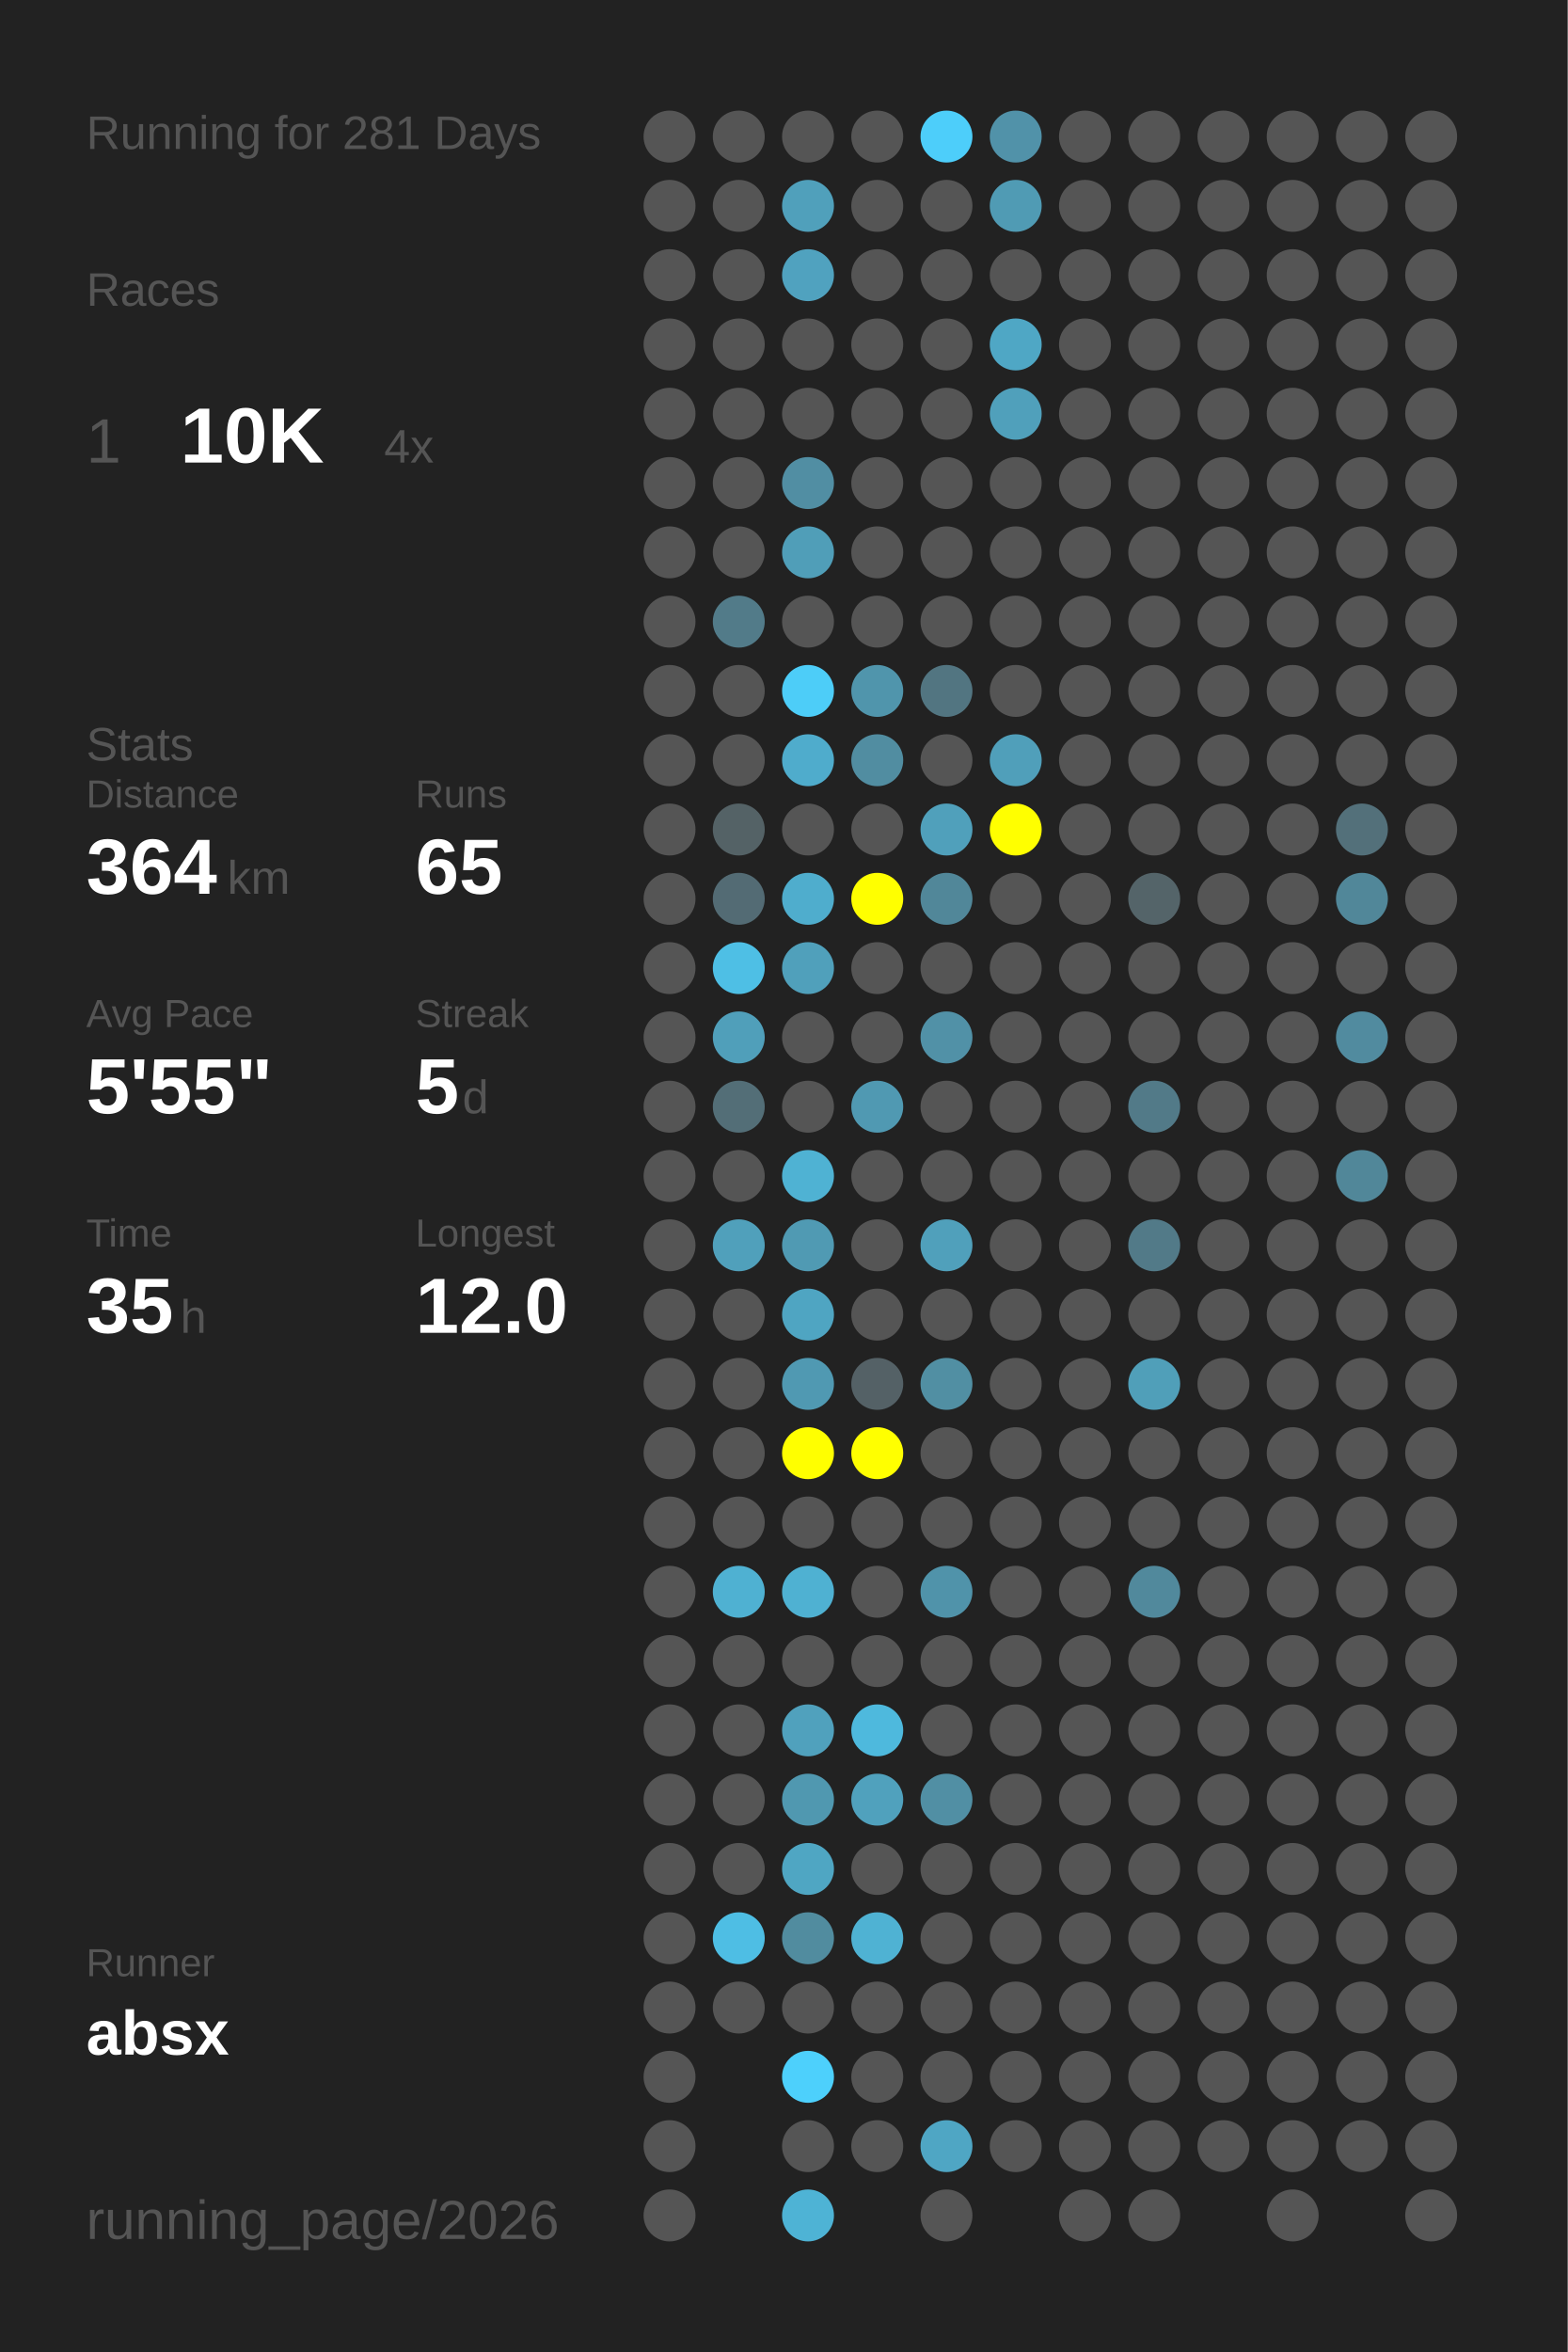
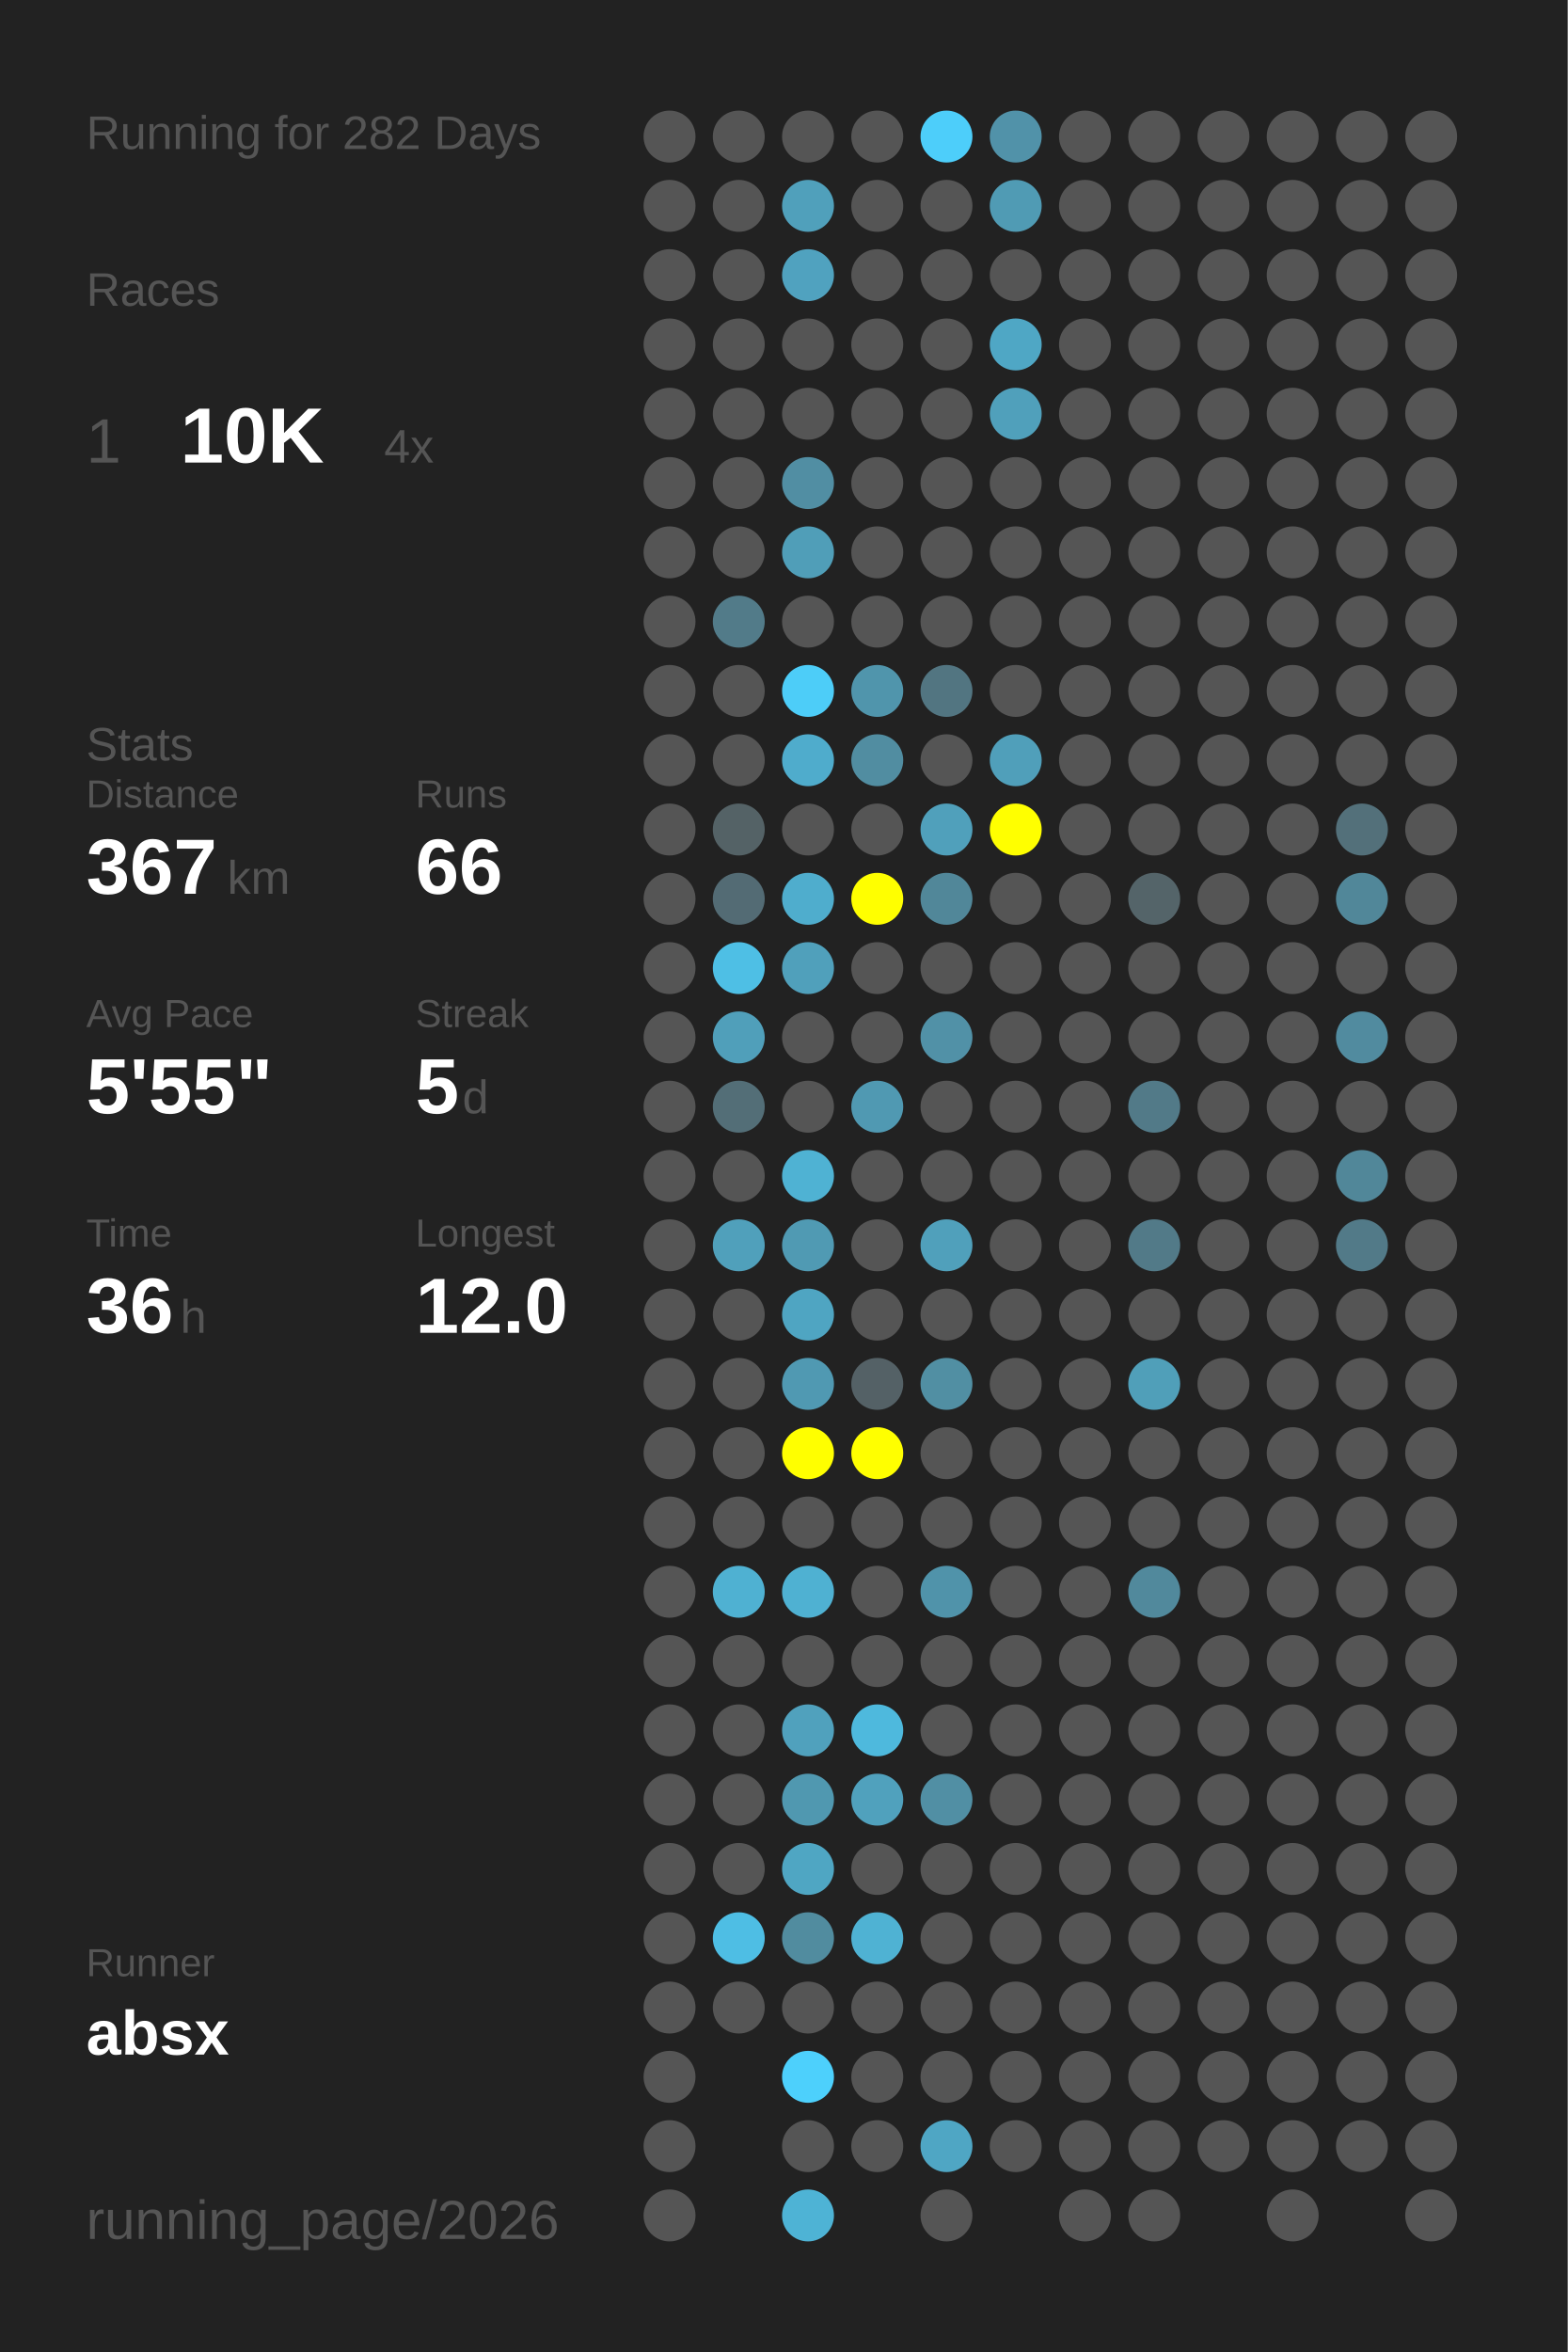
<svg xmlns="http://www.w3.org/2000/svg" baseProfile="full" height="300mm" version="1.1" viewBox="0,0,200,300" width="200mm">
  <defs />
  <rect fill="#222222" height="300" width="200" x="0" y="0" />
-   <text fill="#555555" style="font-size:6px; font-family:Arial;" x="11" y="19">Running for 281 Days</text>
+   <text fill="#555555" style="font-size:6px; font-family:Arial;" x="11" y="19">Running for 282 Days</text>
  <text fill="#555555" style="font-size:6px; font-family:Arial;" x="11" y="39">Races</text>
  <text fill="#555555" style="font-size:8px; font-family:Arial;" x="11" y="59">1</text>
  <text fill="#FFFFFF" style="font-size:10px; font-family:Arial; font-weight:bold;" x="23" y="59">10K</text>
  <text fill="#555555" style="font-size:6px; font-family:Arial;" x="49" y="59">4x</text>
  <text fill="#555555" style="font-size:6px; font-family:Arial;" x="11" y="97">Stats</text>
  <text fill="#555555" style="font-size:5px; font-family:Arial;" x="11" y="103">Distance</text>
-   <text fill="#FFFFFF" style="font-size:10px; font-family:Arial; font-weight:bold;" x="11" y="114">364</text>
+   <text fill="#FFFFFF" style="font-size:10px; font-family:Arial; font-weight:bold;" x="11" y="114">367</text>
  <text fill="#555555" style="font-size:6px; font-family:Arial;" x="29" y="114">km</text>
  <text fill="#555555" style="font-size:5px; font-family:Arial;" x="53" y="103">Runs</text>
-   <text fill="#FFFFFF" style="font-size:10px; font-family:Arial; font-weight:bold;" x="53" y="114">65</text>
+   <text fill="#FFFFFF" style="font-size:10px; font-family:Arial; font-weight:bold;" x="53" y="114">66</text>
  <text fill="#555555" style="font-size:5px; font-family:Arial;" x="11" y="131">Avg Pace</text>
  <text fill="#FFFFFF" style="font-size:10px; font-family:Arial; font-weight:bold;" x="11" y="142">5'55"</text>
  <text fill="#555555" style="font-size:5px; font-family:Arial;" x="53" y="131">Streak</text>
  <text fill="#FFFFFF" style="font-size:10px; font-family:Arial; font-weight:bold;" x="53" y="142">5</text>
  <text fill="#555555" style="font-size:6px; font-family:Arial;" x="59" y="142">d</text>
  <text fill="#555555" style="font-size:5px; font-family:Arial;" x="11" y="159">Time</text>
-   <text fill="#FFFFFF" style="font-size:10px; font-family:Arial; font-weight:bold;" x="11" y="170">35</text>
+   <text fill="#FFFFFF" style="font-size:10px; font-family:Arial; font-weight:bold;" x="11" y="170">36</text>
  <text fill="#555555" style="font-size:6px; font-family:Arial;" x="23" y="170">h</text>
  <text fill="#555555" style="font-size:5px; font-family:Arial;" x="53" y="159">Longest</text>
  <text fill="#FFFFFF" style="font-size:10px; font-family:Arial; font-weight:bold;" x="53" y="170">12.0</text>
  <text fill="#555555" style="font-size:5px; font-family:Arial;" x="11" y="252.065">Runner</text>
  <text fill="#FFFFFF" style="font-size:8px; font-family:Arial; font-weight:bold;" x="11" y="262.065">absx</text>
  <text fill="#555555" style="font-size:7px; font-family:Arial;" x="11" y="285.581">running_page/2026</text>
  <circle cx="85.417" cy="17.419" fill="#555555" r="3.312" />
  <circle cx="85.417" cy="26.258" fill="#555555" r="3.312" />
  <circle cx="85.417" cy="35.097" fill="#555555" r="3.312" />
  <circle cx="85.417" cy="43.935" fill="#555555" r="3.312" />
  <circle cx="85.417" cy="52.774" fill="#555555" r="3.312" />
  <circle cx="85.417" cy="61.613" fill="#555555" r="3.312" />
  <circle cx="85.417" cy="70.452" fill="#555555" r="3.312" />
  <circle cx="85.417" cy="79.29" fill="#555555" r="3.312" />
  <circle cx="85.417" cy="88.129" fill="#555555" r="3.312" />
  <circle cx="85.417" cy="96.968" fill="#555555" r="3.312" />
  <circle cx="85.417" cy="105.806" fill="#555555" r="3.312" />
  <circle cx="85.417" cy="114.645" fill="#555555" r="3.312" />
  <circle cx="85.417" cy="123.484" fill="#555555" r="3.312" />
  <circle cx="85.417" cy="132.323" fill="#555555" r="3.312" />
  <circle cx="85.417" cy="141.161" fill="#555555" r="3.312" />
  <circle cx="85.417" cy="150" fill="#555555" r="3.312" />
  <circle cx="85.417" cy="158.839" fill="#555555" r="3.312" />
  <circle cx="85.417" cy="167.677" fill="#555555" r="3.312" />
  <circle cx="85.417" cy="176.516" fill="#555555" r="3.312" />
  <circle cx="85.417" cy="185.355" fill="#555555" r="3.312" />
  <circle cx="85.417" cy="194.194" fill="#555555" r="3.312" />
  <circle cx="85.417" cy="203.032" fill="#555555" r="3.312" />
  <circle cx="85.417" cy="211.871" fill="#555555" r="3.312" />
  <circle cx="85.417" cy="220.71" fill="#555555" r="3.312" />
  <circle cx="85.417" cy="229.548" fill="#555555" r="3.312" />
  <circle cx="85.417" cy="238.387" fill="#555555" r="3.312" />
  <circle cx="85.417" cy="247.226" fill="#555555" r="3.312" />
  <circle cx="85.417" cy="256.065" fill="#555555" r="3.312" />
  <circle cx="85.417" cy="264.903" fill="#555555" r="3.312" />
  <circle cx="85.417" cy="273.742" fill="#555555" r="3.312" />
  <circle cx="85.417" cy="282.581" fill="#555555" r="3.312" />
  <circle cx="94.25" cy="17.419" fill="#555555" r="3.312" />
  <circle cx="94.25" cy="26.258" fill="#555555" r="3.312" />
  <circle cx="94.25" cy="35.097" fill="#555555" r="3.312" />
  <circle cx="94.25" cy="43.935" fill="#555555" r="3.312" />
  <circle cx="94.25" cy="52.774" fill="#555555" r="3.312" />
  <circle cx="94.25" cy="61.613" fill="#555555" r="3.312" />
  <circle cx="94.25" cy="70.452" fill="#555555" r="3.312" />
  <circle cx="94.25" cy="79.29" fill="#527b89" r="3.312" />
  <circle cx="94.25" cy="88.129" fill="#555555" r="3.312" />
  <circle cx="94.25" cy="96.968" fill="#555555" r="3.312" />
  <circle cx="94.25" cy="105.806" fill="#546266" r="3.312" />
  <circle cx="94.25" cy="114.645" fill="#536b74" r="3.312" />
  <circle cx="94.25" cy="123.484" fill="#4ebfe5" r="3.312" />
  <circle cx="94.25" cy="132.323" fill="#509fba" r="3.312" />
  <circle cx="94.25" cy="141.161" fill="#536e77" r="3.312" />
  <circle cx="94.25" cy="150" fill="#555555" r="3.312" />
  <circle cx="94.25" cy="158.839" fill="#50a0bb" r="3.312" />
  <circle cx="94.25" cy="167.677" fill="#555555" r="3.312" />
  <circle cx="94.25" cy="176.516" fill="#555555" r="3.312" />
  <circle cx="94.25" cy="185.355" fill="#555555" r="3.312" />
  <circle cx="94.25" cy="194.194" fill="#555555" r="3.312" />
  <circle cx="94.25" cy="203.032" fill="#4fb1d2" r="3.312" />
  <circle cx="94.25" cy="211.871" fill="#555555" r="3.312" />
  <circle cx="94.25" cy="220.71" fill="#555555" r="3.312" />
  <circle cx="94.25" cy="229.548" fill="#555555" r="3.312" />
  <circle cx="94.25" cy="238.387" fill="#555555" r="3.312" />
  <circle cx="94.25" cy="247.226" fill="#4ebee4" r="3.312" />
  <circle cx="94.25" cy="256.065" fill="#555555" r="3.312" />
  <circle cx="103.083" cy="17.419" fill="#555555" r="3.312" />
  <circle cx="103.083" cy="26.258" fill="#50a0bb" r="3.312" />
  <circle cx="103.083" cy="35.097" fill="#50a2bf" r="3.312" />
  <circle cx="103.083" cy="43.935" fill="#555555" r="3.312" />
  <circle cx="103.083" cy="52.774" fill="#555555" r="3.312" />
  <circle cx="103.083" cy="61.613" fill="#518ea3" r="3.312" />
  <circle cx="103.083" cy="70.452" fill="#509eb8" r="3.312" />
  <circle cx="103.083" cy="79.29" fill="#555555" r="3.312" />
  <circle cx="103.083" cy="88.129" fill="#4dcdf8" r="3.312" />
  <circle cx="103.083" cy="96.968" fill="#4faccc" r="3.312" />
  <circle cx="103.083" cy="105.806" fill="#555555" r="3.312" />
  <circle cx="103.083" cy="114.645" fill="#4fadcd" r="3.312" />
  <circle cx="103.083" cy="123.484" fill="#50a0bb" r="3.312" />
  <circle cx="103.083" cy="132.323" fill="#555555" r="3.312" />
  <circle cx="103.083" cy="141.161" fill="#555555" r="3.312" />
  <circle cx="103.083" cy="150" fill="#4fb2d3" r="3.312" />
  <circle cx="103.083" cy="158.839" fill="#509ab3" r="3.312" />
  <circle cx="103.083" cy="167.677" fill="#4fa5c2" r="3.312" />
  <circle cx="103.083" cy="176.516" fill="#5099b2" r="3.312" />
  <circle cx="103.083" cy="185.355" fill="#FFFF00" r="3.312" />
  <circle cx="103.083" cy="194.194" fill="#555555" r="3.312" />
  <circle cx="103.083" cy="203.032" fill="#4fb1d2" r="3.312" />
  <circle cx="103.083" cy="211.871" fill="#555555" r="3.312" />
  <circle cx="103.083" cy="220.71" fill="#50a1bd" r="3.312" />
  <circle cx="103.083" cy="229.548" fill="#5098b0" r="3.312" />
  <circle cx="103.083" cy="238.387" fill="#4fa6c3" r="3.312" />
  <circle cx="103.083" cy="247.226" fill="#518c9f" r="3.312" />
  <circle cx="103.083" cy="256.065" fill="#555555" r="3.312" />
  <circle cx="103.083" cy="264.903" fill="#4dd0fc" r="3.312" />
  <circle cx="103.083" cy="273.742" fill="#555555" r="3.312" />
  <circle cx="103.083" cy="282.581" fill="#4eb3d5" r="3.312" />
  <circle cx="111.917" cy="17.419" fill="#555555" r="3.312" />
  <circle cx="111.917" cy="26.258" fill="#555555" r="3.312" />
  <circle cx="111.917" cy="35.097" fill="#555555" r="3.312" />
  <circle cx="111.917" cy="43.935" fill="#555555" r="3.312" />
  <circle cx="111.917" cy="52.774" fill="#555555" r="3.312" />
  <circle cx="111.917" cy="61.613" fill="#555555" r="3.312" />
  <circle cx="111.917" cy="70.452" fill="#555555" r="3.312" />
  <circle cx="111.917" cy="79.29" fill="#555555" r="3.312" />
  <circle cx="111.917" cy="88.129" fill="#5095ac" r="3.312" />
  <circle cx="111.917" cy="96.968" fill="#518da1" r="3.312" />
  <circle cx="111.917" cy="105.806" fill="#555555" r="3.312" />
  <circle cx="111.917" cy="114.645" fill="#FFFF00" r="3.312" />
  <circle cx="111.917" cy="123.484" fill="#555555" r="3.312" />
  <circle cx="111.917" cy="132.323" fill="#555555" r="3.312" />
  <circle cx="111.917" cy="141.161" fill="#5099b2" r="3.312" />
  <circle cx="111.917" cy="150" fill="#555555" r="3.312" />
  <circle cx="111.917" cy="158.839" fill="#555555" r="3.312" />
  <circle cx="111.917" cy="167.677" fill="#555555" r="3.312" />
  <circle cx="111.917" cy="176.516" fill="#546166" r="3.312" />
  <circle cx="111.917" cy="185.355" fill="#FFFF00" r="3.312" />
  <circle cx="111.917" cy="194.194" fill="#555555" r="3.312" />
  <circle cx="111.917" cy="203.032" fill="#555555" r="3.312" />
  <circle cx="111.917" cy="211.871" fill="#555555" r="3.312" />
  <circle cx="111.917" cy="220.71" fill="#4eb9dd" r="3.312" />
  <circle cx="111.917" cy="229.548" fill="#50a1bd" r="3.312" />
  <circle cx="111.917" cy="238.387" fill="#555555" r="3.312" />
  <circle cx="111.917" cy="247.226" fill="#4fb2d3" r="3.312" />
  <circle cx="111.917" cy="256.065" fill="#555555" r="3.312" />
  <circle cx="111.917" cy="264.903" fill="#555555" r="3.312" />
  <circle cx="111.917" cy="273.742" fill="#555555" r="3.312" />
  <circle cx="120.75" cy="17.419" fill="#4dcefa" r="3.312" />
  <circle cx="120.75" cy="26.258" fill="#555555" r="3.312" />
  <circle cx="120.75" cy="35.097" fill="#555555" r="3.312" />
  <circle cx="120.75" cy="43.935" fill="#555555" r="3.312" />
  <circle cx="120.75" cy="52.774" fill="#555555" r="3.312" />
  <circle cx="120.75" cy="61.613" fill="#555555" r="3.312" />
  <circle cx="120.75" cy="70.452" fill="#555555" r="3.312" />
  <circle cx="120.75" cy="79.29" fill="#555555" r="3.312" />
  <circle cx="120.75" cy="88.129" fill="#527581" r="3.312" />
  <circle cx="120.75" cy="96.968" fill="#555555" r="3.312" />
  <circle cx="120.75" cy="105.806" fill="#50a0bb" r="3.312" />
  <circle cx="120.75" cy="114.645" fill="#518799" r="3.312" />
  <circle cx="120.75" cy="123.484" fill="#555555" r="3.312" />
  <circle cx="120.75" cy="132.323" fill="#5191a7" r="3.312" />
  <circle cx="120.75" cy="141.161" fill="#555555" r="3.312" />
  <circle cx="120.75" cy="150" fill="#555555" r="3.312" />
  <circle cx="120.75" cy="158.839" fill="#50a0bb" r="3.312" />
  <circle cx="120.75" cy="167.677" fill="#555555" r="3.312" />
  <circle cx="120.75" cy="176.516" fill="#518fa3" r="3.312" />
  <circle cx="120.75" cy="185.355" fill="#555555" r="3.312" />
  <circle cx="120.75" cy="194.194" fill="#555555" r="3.312" />
  <circle cx="120.75" cy="203.032" fill="#5093aa" r="3.312" />
  <circle cx="120.75" cy="211.871" fill="#555555" r="3.312" />
  <circle cx="120.75" cy="220.71" fill="#555555" r="3.312" />
  <circle cx="120.75" cy="229.548" fill="#518fa4" r="3.312" />
  <circle cx="120.75" cy="238.387" fill="#555555" r="3.312" />
  <circle cx="120.75" cy="247.226" fill="#555555" r="3.312" />
  <circle cx="120.75" cy="256.065" fill="#555555" r="3.312" />
  <circle cx="120.75" cy="264.903" fill="#555555" r="3.312" />
  <circle cx="120.75" cy="273.742" fill="#4fa6c4" r="3.312" />
  <circle cx="120.75" cy="282.581" fill="#555555" r="3.312" />
  <circle cx="129.583" cy="17.419" fill="#5192a9" r="3.312" />
  <circle cx="129.583" cy="26.258" fill="#509bb4" r="3.312" />
  <circle cx="129.583" cy="35.097" fill="#555555" r="3.312" />
  <circle cx="129.583" cy="43.935" fill="#4fa7c5" r="3.312" />
  <circle cx="129.583" cy="52.774" fill="#50a0bb" r="3.312" />
  <circle cx="129.583" cy="61.613" fill="#555555" r="3.312" />
  <circle cx="129.583" cy="70.452" fill="#555555" r="3.312" />
  <circle cx="129.583" cy="79.29" fill="#555555" r="3.312" />
  <circle cx="129.583" cy="88.129" fill="#555555" r="3.312" />
  <circle cx="129.583" cy="96.968" fill="#509fba" r="3.312" />
  <circle cx="129.583" cy="105.806" fill="#FFFF00" r="3.312" />
  <circle cx="129.583" cy="114.645" fill="#555555" r="3.312" />
  <circle cx="129.583" cy="123.484" fill="#555555" r="3.312" />
  <circle cx="129.583" cy="132.323" fill="#555555" r="3.312" />
  <circle cx="129.583" cy="141.161" fill="#555555" r="3.312" />
  <circle cx="129.583" cy="150" fill="#555555" r="3.312" />
  <circle cx="129.583" cy="158.839" fill="#555555" r="3.312" />
  <circle cx="129.583" cy="167.677" fill="#555555" r="3.312" />
  <circle cx="129.583" cy="176.516" fill="#555555" r="3.312" />
  <circle cx="129.583" cy="185.355" fill="#555555" r="3.312" />
  <circle cx="129.583" cy="194.194" fill="#555555" r="3.312" />
  <circle cx="129.583" cy="203.032" fill="#555555" r="3.312" />
  <circle cx="129.583" cy="211.871" fill="#555555" r="3.312" />
  <circle cx="129.583" cy="220.71" fill="#555555" r="3.312" />
  <circle cx="129.583" cy="229.548" fill="#555555" r="3.312" />
  <circle cx="129.583" cy="238.387" fill="#555555" r="3.312" />
  <circle cx="129.583" cy="247.226" fill="#555555" r="3.312" />
  <circle cx="129.583" cy="256.065" fill="#555555" r="3.312" />
  <circle cx="129.583" cy="264.903" fill="#555555" r="3.312" />
  <circle cx="129.583" cy="273.742" fill="#555555" r="3.312" />
  <circle cx="138.417" cy="17.419" fill="#555555" r="3.312" />
  <circle cx="138.417" cy="26.258" fill="#555555" r="3.312" />
  <circle cx="138.417" cy="35.097" fill="#555555" r="3.312" />
  <circle cx="138.417" cy="43.935" fill="#555555" r="3.312" />
  <circle cx="138.417" cy="52.774" fill="#555555" r="3.312" />
  <circle cx="138.417" cy="61.613" fill="#555555" r="3.312" />
  <circle cx="138.417" cy="70.452" fill="#555555" r="3.312" />
  <circle cx="138.417" cy="79.29" fill="#555555" r="3.312" />
  <circle cx="138.417" cy="88.129" fill="#555555" r="3.312" />
  <circle cx="138.417" cy="96.968" fill="#555555" r="3.312" />
  <circle cx="138.417" cy="105.806" fill="#555555" r="3.312" />
  <circle cx="138.417" cy="114.645" fill="#555555" r="3.312" />
  <circle cx="138.417" cy="123.484" fill="#555555" r="3.312" />
  <circle cx="138.417" cy="132.323" fill="#555555" r="3.312" />
  <circle cx="138.417" cy="141.161" fill="#555555" r="3.312" />
  <circle cx="138.417" cy="150" fill="#555555" r="3.312" />
  <circle cx="138.417" cy="158.839" fill="#555555" r="3.312" />
  <circle cx="138.417" cy="167.677" fill="#555555" r="3.312" />
  <circle cx="138.417" cy="176.516" fill="#555555" r="3.312" />
  <circle cx="138.417" cy="185.355" fill="#555555" r="3.312" />
  <circle cx="138.417" cy="194.194" fill="#555555" r="3.312" />
  <circle cx="138.417" cy="203.032" fill="#555555" r="3.312" />
  <circle cx="138.417" cy="211.871" fill="#555555" r="3.312" />
  <circle cx="138.417" cy="220.71" fill="#555555" r="3.312" />
  <circle cx="138.417" cy="229.548" fill="#555555" r="3.312" />
  <circle cx="138.417" cy="238.387" fill="#555555" r="3.312" />
  <circle cx="138.417" cy="247.226" fill="#555555" r="3.312" />
  <circle cx="138.417" cy="256.065" fill="#555555" r="3.312" />
  <circle cx="138.417" cy="264.903" fill="#555555" r="3.312" />
  <circle cx="138.417" cy="273.742" fill="#555555" r="3.312" />
  <circle cx="138.417" cy="282.581" fill="#555555" r="3.312" />
  <circle cx="147.25" cy="17.419" fill="#555555" r="3.312" />
  <circle cx="147.25" cy="26.258" fill="#555555" r="3.312" />
  <circle cx="147.25" cy="35.097" fill="#555555" r="3.312" />
  <circle cx="147.25" cy="43.935" fill="#555555" r="3.312" />
  <circle cx="147.25" cy="52.774" fill="#555555" r="3.312" />
  <circle cx="147.25" cy="61.613" fill="#555555" r="3.312" />
  <circle cx="147.25" cy="70.452" fill="#555555" r="3.312" />
  <circle cx="147.25" cy="79.29" fill="#555555" r="3.312" />
  <circle cx="147.25" cy="88.129" fill="#555555" r="3.312" />
  <circle cx="147.25" cy="96.968" fill="#555555" r="3.312" />
  <circle cx="147.25" cy="105.806" fill="#555555" r="3.312" />
  <circle cx="147.25" cy="114.645" fill="#546469" r="3.312" />
  <circle cx="147.25" cy="123.484" fill="#555555" r="3.312" />
  <circle cx="147.25" cy="132.323" fill="#555555" r="3.312" />
  <circle cx="147.25" cy="141.161" fill="#527a88" r="3.312" />
  <circle cx="147.25" cy="150" fill="#555555" r="3.312" />
  <circle cx="147.25" cy="158.839" fill="#527a88" r="3.312" />
  <circle cx="147.25" cy="167.677" fill="#555555" r="3.312" />
  <circle cx="147.25" cy="176.516" fill="#509fb9" r="3.312" />
  <circle cx="147.25" cy="185.355" fill="#555555" r="3.312" />
  <circle cx="147.25" cy="194.194" fill="#555555" r="3.312" />
  <circle cx="147.25" cy="203.032" fill="#51899c" r="3.312" />
  <circle cx="147.25" cy="211.871" fill="#555555" r="3.312" />
  <circle cx="147.25" cy="220.71" fill="#555555" r="3.312" />
  <circle cx="147.25" cy="229.548" fill="#555555" r="3.312" />
  <circle cx="147.25" cy="238.387" fill="#555555" r="3.312" />
  <circle cx="147.25" cy="247.226" fill="#555555" r="3.312" />
  <circle cx="147.25" cy="256.065" fill="#555555" r="3.312" />
  <circle cx="147.25" cy="264.903" fill="#555555" r="3.312" />
  <circle cx="147.25" cy="273.742" fill="#555555" r="3.312" />
  <circle cx="147.25" cy="282.581" fill="#555555" r="3.312" />
  <circle cx="156.083" cy="17.419" fill="#555555" r="3.312" />
  <circle cx="156.083" cy="26.258" fill="#555555" r="3.312" />
  <circle cx="156.083" cy="35.097" fill="#555555" r="3.312" />
  <circle cx="156.083" cy="43.935" fill="#555555" r="3.312" />
  <circle cx="156.083" cy="52.774" fill="#555555" r="3.312" />
  <circle cx="156.083" cy="61.613" fill="#555555" r="3.312" />
  <circle cx="156.083" cy="70.452" fill="#555555" r="3.312" />
  <circle cx="156.083" cy="79.29" fill="#555555" r="3.312" />
  <circle cx="156.083" cy="88.129" fill="#555555" r="3.312" />
  <circle cx="156.083" cy="96.968" fill="#555555" r="3.312" />
  <circle cx="156.083" cy="105.806" fill="#555555" r="3.312" />
  <circle cx="156.083" cy="114.645" fill="#555555" r="3.312" />
  <circle cx="156.083" cy="123.484" fill="#555555" r="3.312" />
  <circle cx="156.083" cy="132.323" fill="#555555" r="3.312" />
  <circle cx="156.083" cy="141.161" fill="#555555" r="3.312" />
  <circle cx="156.083" cy="150" fill="#555555" r="3.312" />
  <circle cx="156.083" cy="158.839" fill="#555555" r="3.312" />
  <circle cx="156.083" cy="167.677" fill="#555555" r="3.312" />
  <circle cx="156.083" cy="176.516" fill="#555555" r="3.312" />
  <circle cx="156.083" cy="185.355" fill="#555555" r="3.312" />
  <circle cx="156.083" cy="194.194" fill="#555555" r="3.312" />
  <circle cx="156.083" cy="203.032" fill="#555555" r="3.312" />
  <circle cx="156.083" cy="211.871" fill="#555555" r="3.312" />
  <circle cx="156.083" cy="220.71" fill="#555555" r="3.312" />
  <circle cx="156.083" cy="229.548" fill="#555555" r="3.312" />
  <circle cx="156.083" cy="238.387" fill="#555555" r="3.312" />
  <circle cx="156.083" cy="247.226" fill="#555555" r="3.312" />
  <circle cx="156.083" cy="256.065" fill="#555555" r="3.312" />
  <circle cx="156.083" cy="264.903" fill="#555555" r="3.312" />
  <circle cx="156.083" cy="273.742" fill="#555555" r="3.312" />
  <circle cx="164.917" cy="17.419" fill="#555555" r="3.312" />
  <circle cx="164.917" cy="26.258" fill="#555555" r="3.312" />
  <circle cx="164.917" cy="35.097" fill="#555555" r="3.312" />
  <circle cx="164.917" cy="43.935" fill="#555555" r="3.312" />
  <circle cx="164.917" cy="52.774" fill="#555555" r="3.312" />
  <circle cx="164.917" cy="61.613" fill="#555555" r="3.312" />
  <circle cx="164.917" cy="70.452" fill="#555555" r="3.312" />
  <circle cx="164.917" cy="79.29" fill="#555555" r="3.312" />
  <circle cx="164.917" cy="88.129" fill="#555555" r="3.312" />
  <circle cx="164.917" cy="96.968" fill="#555555" r="3.312" />
  <circle cx="164.917" cy="105.806" fill="#555555" r="3.312" />
  <circle cx="164.917" cy="114.645" fill="#555555" r="3.312" />
  <circle cx="164.917" cy="123.484" fill="#555555" r="3.312" />
  <circle cx="164.917" cy="132.323" fill="#555555" r="3.312" />
  <circle cx="164.917" cy="141.161" fill="#555555" r="3.312" />
  <circle cx="164.917" cy="150" fill="#555555" r="3.312" />
  <circle cx="164.917" cy="158.839" fill="#555555" r="3.312" />
  <circle cx="164.917" cy="167.677" fill="#555555" r="3.312" />
  <circle cx="164.917" cy="176.516" fill="#555555" r="3.312" />
  <circle cx="164.917" cy="185.355" fill="#555555" r="3.312" />
  <circle cx="164.917" cy="194.194" fill="#555555" r="3.312" />
  <circle cx="164.917" cy="203.032" fill="#555555" r="3.312" />
  <circle cx="164.917" cy="211.871" fill="#555555" r="3.312" />
  <circle cx="164.917" cy="220.71" fill="#555555" r="3.312" />
  <circle cx="164.917" cy="229.548" fill="#555555" r="3.312" />
  <circle cx="164.917" cy="238.387" fill="#555555" r="3.312" />
  <circle cx="164.917" cy="247.226" fill="#555555" r="3.312" />
  <circle cx="164.917" cy="256.065" fill="#555555" r="3.312" />
  <circle cx="164.917" cy="264.903" fill="#555555" r="3.312" />
  <circle cx="164.917" cy="273.742" fill="#555555" r="3.312" />
  <circle cx="164.917" cy="282.581" fill="#555555" r="3.312" />
  <circle cx="173.75" cy="17.419" fill="#555555" r="3.312" />
  <circle cx="173.75" cy="26.258" fill="#555555" r="3.312" />
  <circle cx="173.75" cy="35.097" fill="#555555" r="3.312" />
  <circle cx="173.75" cy="43.935" fill="#555555" r="3.312" />
  <circle cx="173.75" cy="52.774" fill="#555555" r="3.312" />
  <circle cx="173.75" cy="61.613" fill="#555555" r="3.312" />
  <circle cx="173.75" cy="70.452" fill="#555555" r="3.312" />
  <circle cx="173.75" cy="79.29" fill="#555555" r="3.312" />
  <circle cx="173.75" cy="88.129" fill="#555555" r="3.312" />
  <circle cx="173.75" cy="96.968" fill="#555555" r="3.312" />
  <circle cx="173.75" cy="105.806" fill="#53707a" r="3.312" />
  <circle cx="173.75" cy="114.645" fill="#518799" r="3.312" />
  <circle cx="173.75" cy="123.484" fill="#555555" r="3.312" />
  <circle cx="173.75" cy="132.323" fill="#518b9f" r="3.312" />
  <circle cx="173.75" cy="141.161" fill="#555555" r="3.312" />
  <circle cx="173.75" cy="150" fill="#518799" r="3.312" />
-   <circle cx="173.75" cy="158.839" fill="#555555" r="3.312" />
+   <circle cx="173.75" cy="158.839" fill="#527a88" r="3.312" />
  <circle cx="173.75" cy="167.677" fill="#555555" r="3.312" />
  <circle cx="173.75" cy="176.516" fill="#555555" r="3.312" />
  <circle cx="173.75" cy="185.355" fill="#555555" r="3.312" />
  <circle cx="173.75" cy="194.194" fill="#555555" r="3.312" />
  <circle cx="173.75" cy="203.032" fill="#555555" r="3.312" />
  <circle cx="173.75" cy="211.871" fill="#555555" r="3.312" />
  <circle cx="173.75" cy="220.71" fill="#555555" r="3.312" />
  <circle cx="173.75" cy="229.548" fill="#555555" r="3.312" />
  <circle cx="173.75" cy="238.387" fill="#555555" r="3.312" />
  <circle cx="173.75" cy="247.226" fill="#555555" r="3.312" />
  <circle cx="173.75" cy="256.065" fill="#555555" r="3.312" />
  <circle cx="173.75" cy="264.903" fill="#555555" r="3.312" />
  <circle cx="173.75" cy="273.742" fill="#555555" r="3.312" />
  <circle cx="182.583" cy="17.419" fill="#555555" r="3.312" />
  <circle cx="182.583" cy="26.258" fill="#555555" r="3.312" />
  <circle cx="182.583" cy="35.097" fill="#555555" r="3.312" />
  <circle cx="182.583" cy="43.935" fill="#555555" r="3.312" />
  <circle cx="182.583" cy="52.774" fill="#555555" r="3.312" />
  <circle cx="182.583" cy="61.613" fill="#555555" r="3.312" />
  <circle cx="182.583" cy="70.452" fill="#555555" r="3.312" />
  <circle cx="182.583" cy="79.29" fill="#555555" r="3.312" />
  <circle cx="182.583" cy="88.129" fill="#555555" r="3.312" />
  <circle cx="182.583" cy="96.968" fill="#555555" r="3.312" />
  <circle cx="182.583" cy="105.806" fill="#555555" r="3.312" />
  <circle cx="182.583" cy="114.645" fill="#555555" r="3.312" />
  <circle cx="182.583" cy="123.484" fill="#555555" r="3.312" />
  <circle cx="182.583" cy="132.323" fill="#555555" r="3.312" />
  <circle cx="182.583" cy="141.161" fill="#555555" r="3.312" />
  <circle cx="182.583" cy="150" fill="#555555" r="3.312" />
  <circle cx="182.583" cy="158.839" fill="#555555" r="3.312" />
  <circle cx="182.583" cy="167.677" fill="#555555" r="3.312" />
  <circle cx="182.583" cy="176.516" fill="#555555" r="3.312" />
  <circle cx="182.583" cy="185.355" fill="#555555" r="3.312" />
  <circle cx="182.583" cy="194.194" fill="#555555" r="3.312" />
  <circle cx="182.583" cy="203.032" fill="#555555" r="3.312" />
  <circle cx="182.583" cy="211.871" fill="#555555" r="3.312" />
  <circle cx="182.583" cy="220.71" fill="#555555" r="3.312" />
  <circle cx="182.583" cy="229.548" fill="#555555" r="3.312" />
  <circle cx="182.583" cy="238.387" fill="#555555" r="3.312" />
  <circle cx="182.583" cy="247.226" fill="#555555" r="3.312" />
  <circle cx="182.583" cy="256.065" fill="#555555" r="3.312" />
  <circle cx="182.583" cy="264.903" fill="#555555" r="3.312" />
  <circle cx="182.583" cy="273.742" fill="#555555" r="3.312" />
  <circle cx="182.583" cy="282.581" fill="#555555" r="3.312" />
</svg>
